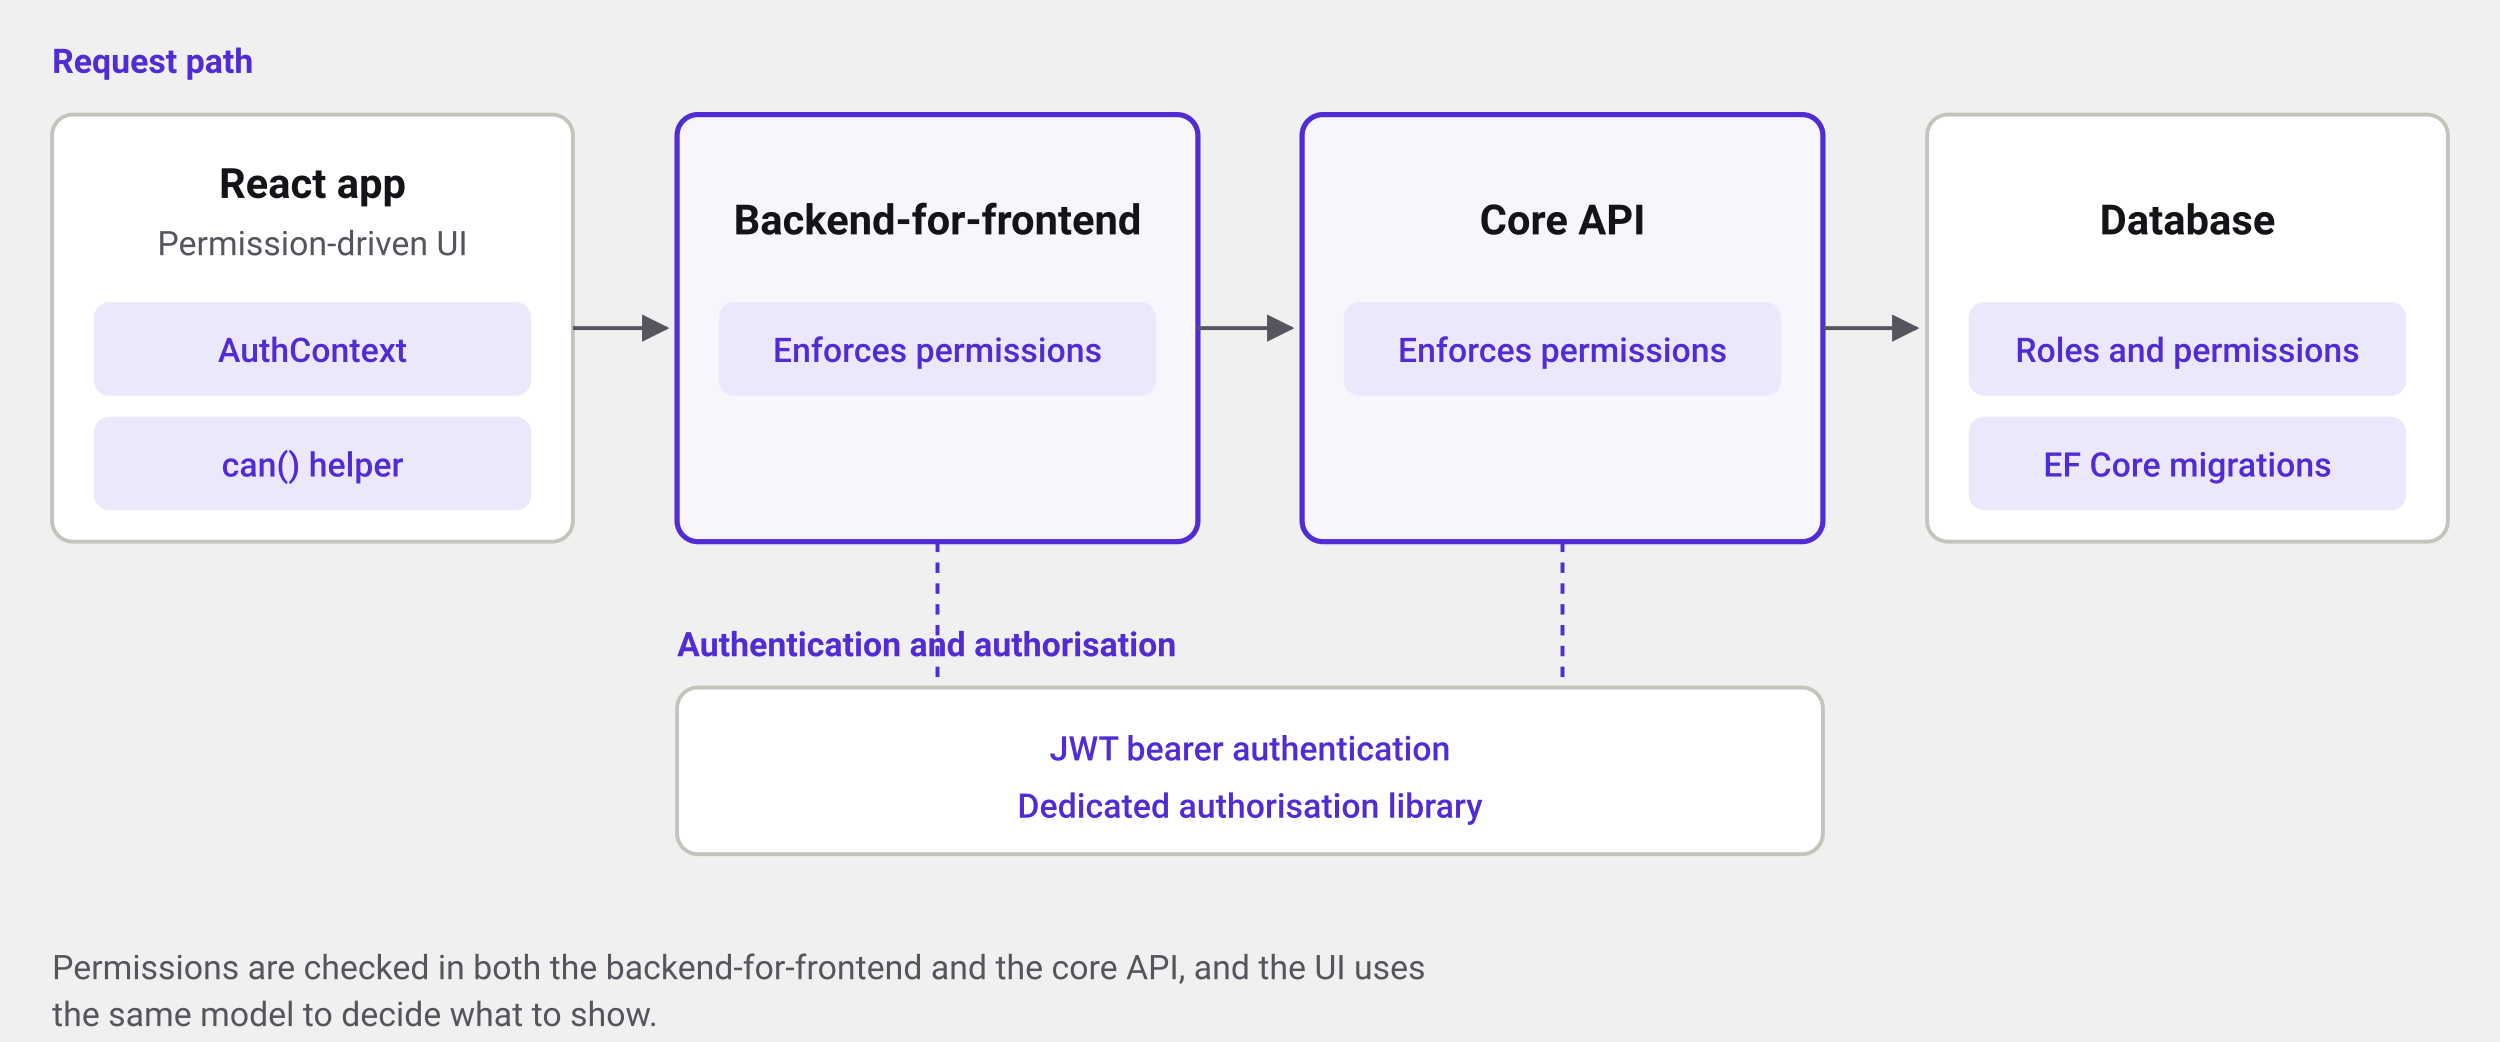
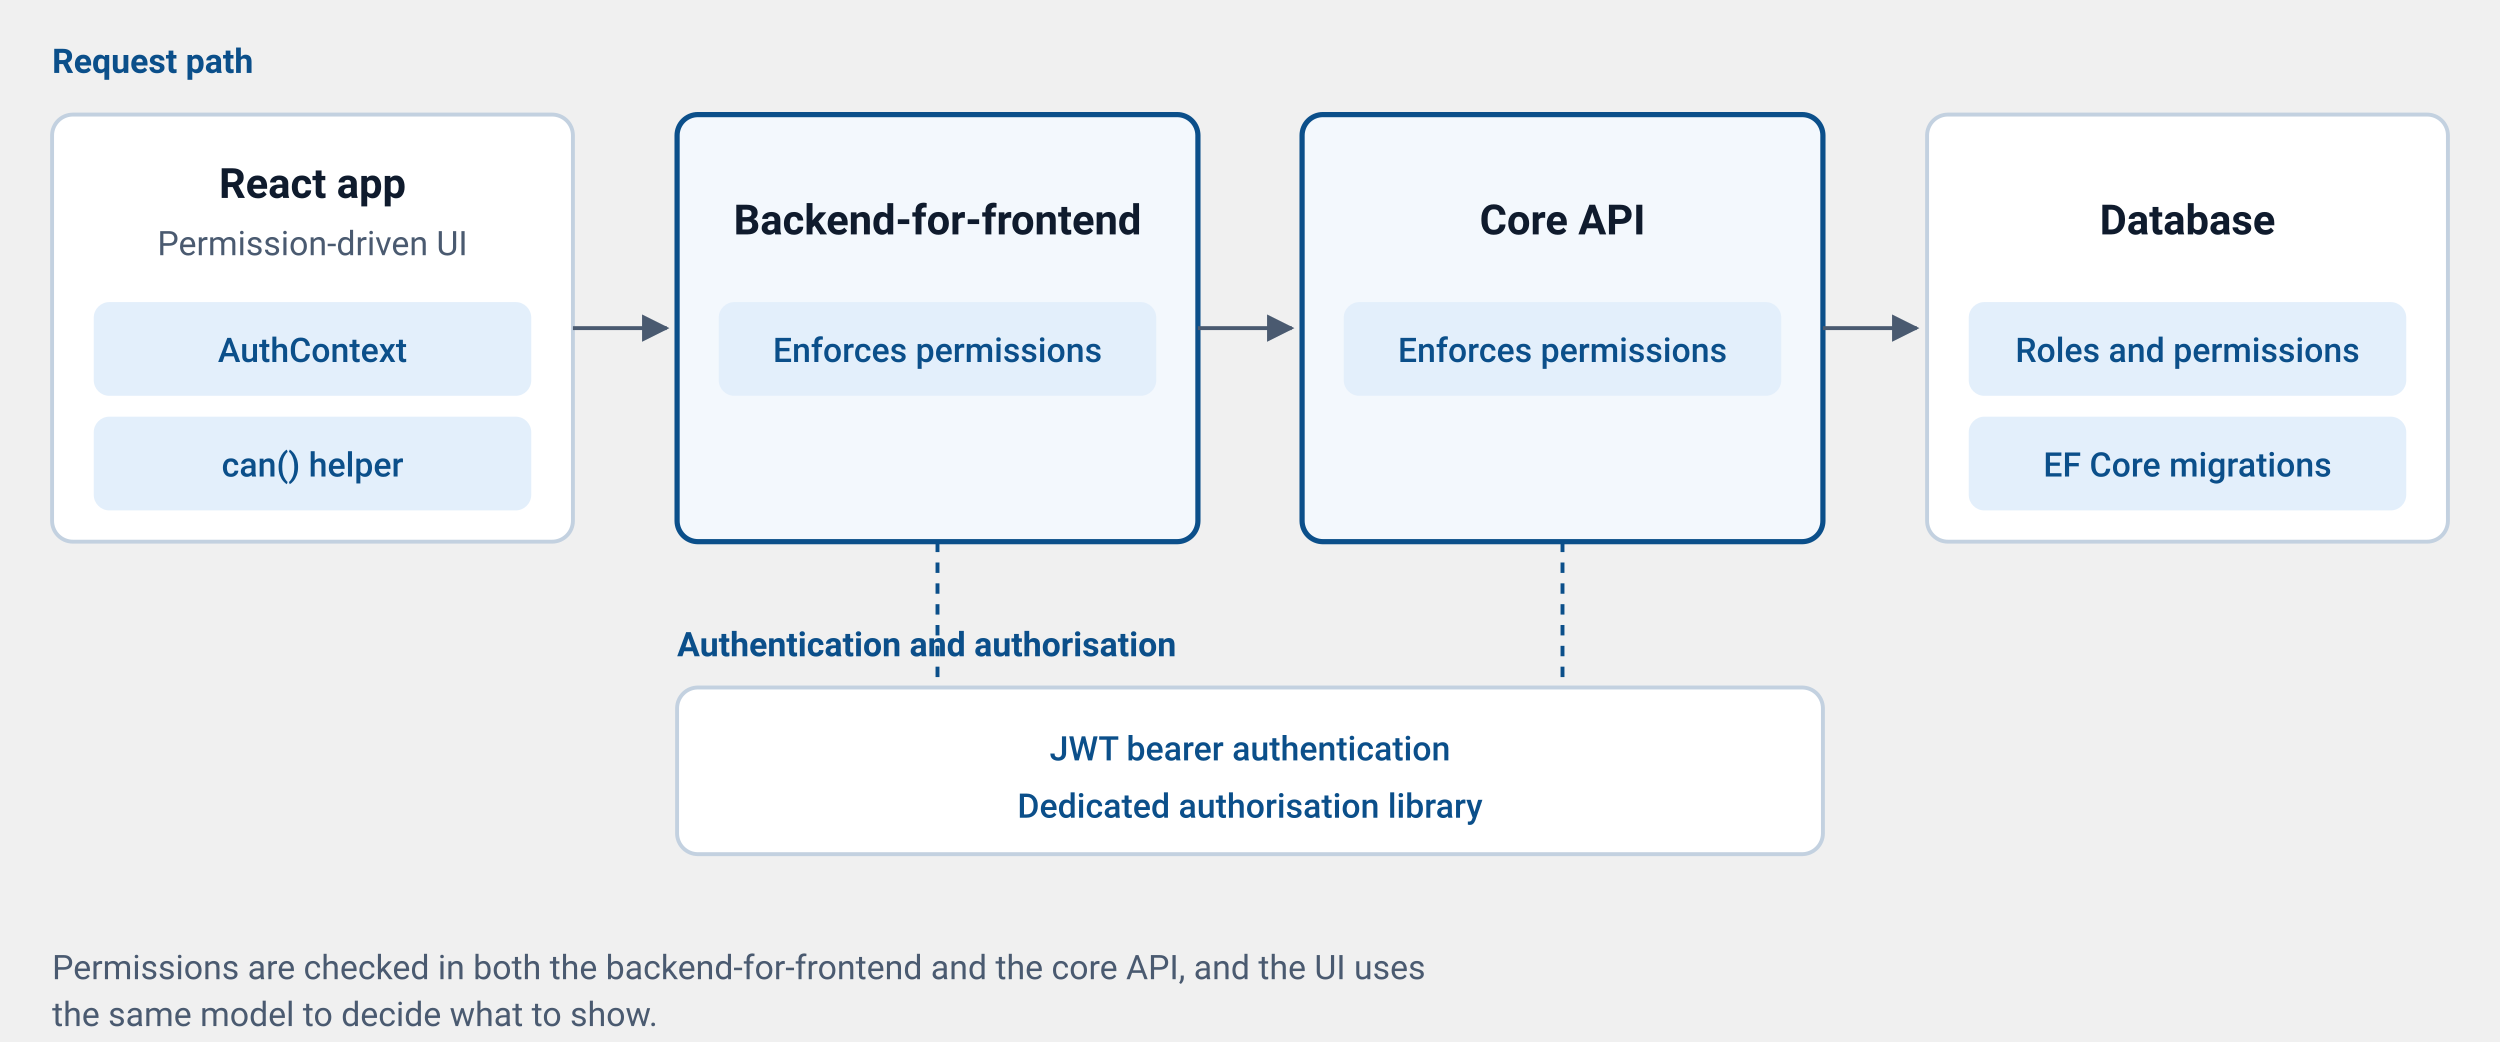
- <svg xmlns="http://www.w3.org/2000/svg" viewBox="0 0 960 400" width="960" height="400" role="img" aria-labelledby="t d" font-family="Archivo, system-ui, -apple-system, 'Segoe UI', Roboto, sans-serif">
+ <svg xmlns="http://www.w3.org/2000/svg" viewBox="0 0 960 400" width="960" height="400" role="img" aria-labelledby="t d" font-family="Manrope, system-ui, -apple-system, 'Segoe UI', Roboto, sans-serif">
  <defs>
    <marker id="arrow" viewBox="0 0 10 10" refX="9" refY="5" markerWidth="7" markerHeight="7" orient="auto-start-reverse">
-       <path d="M0 0 L10 5 L0 10 z" fill="#55555e" />
+       <path d="M0 0 L10 5 L0 10 z" fill="#4a5a70" />
    </marker>
    <style>
-       .label { font-size: 13px; fill: #512bd4; font-weight: 600; }
-       .box { fill: #ffffff; stroke: #c4c4bc; stroke-width: 1.5; }
-       .key { fill: #f7f6fd; stroke: #512bd4; stroke-width: 2; }
-       .title { font-size: 16px; font-weight: 700; fill: #141418; }
-       .sub { font-size: 13px; fill: #55555e; }
-       .chip { fill: #ece8fb; }
-       .chip-text { font-size: 13px; font-weight: 500; fill: #512bd4; }
-       .line { stroke: #55555e; stroke-width: 1.5; fill: none; }
-       .dash { stroke: #512bd4; stroke-width: 1.5; stroke-dasharray: 4 4; fill: none; }
+       .label { font-size: 13px; fill: #0b4f8a; font-weight: 600; }
+       .box { fill: #ffffff; stroke: #c3d1e0; stroke-width: 1.5; }
+       .key { fill: #f3f8fd; stroke: #0b4f8a; stroke-width: 2; }
+       .title { font-size: 16px; font-weight: 700; fill: #0f1b2d; }
+       .sub { font-size: 13px; fill: #4a5a70; }
+       .chip { fill: #e3effb; }
+       .chip-text { font-size: 13px; font-weight: 500; fill: #0b4f8a; }
+       .line { stroke: #4a5a70; stroke-width: 1.5; fill: none; }
+       .dash { stroke: #0b4f8a; stroke-width: 1.5; stroke-dasharray: 4 4; fill: none; }
    </style>
  </defs>
  <text class="label" x="20" y="28">Request path</text>
  <rect class="box" x="20" y="44" width="200" height="164" rx="8" />
  <text class="title" x="120" y="76" text-anchor="middle">React app</text>
  <text class="sub" x="120" y="98" text-anchor="middle">Permission-driven UI</text>
  <rect class="chip" x="36" y="116" width="168" height="36" rx="6" />
  <text class="chip-text" x="120" y="139" text-anchor="middle">AuthContext</text>
  <rect class="chip" x="36" y="160" width="168" height="36" rx="6" />
  <text class="chip-text" x="120" y="183" text-anchor="middle">can() helper</text>
  <path class="line" d="M220 126 H256" marker-end="url(#arrow)" />
  <rect class="key" x="260" y="44" width="200" height="164" rx="8" />
  <text class="title" x="360" y="90" text-anchor="middle">Backend-for-frontend</text>
  <rect class="chip" x="276" y="116" width="168" height="36" rx="6" />
  <text class="chip-text" x="360" y="139" text-anchor="middle">Enforces permissions</text>
  <path class="line" d="M460 126 H496" marker-end="url(#arrow)" />
  <rect class="key" x="500" y="44" width="200" height="164" rx="8" />
  <text class="title" x="600" y="90" text-anchor="middle">Core API</text>
  <rect class="chip" x="516" y="116" width="168" height="36" rx="6" />
  <text class="chip-text" x="600" y="139" text-anchor="middle">Enforces permissions</text>
  <path class="line" d="M700 126 H736" marker-end="url(#arrow)" />
  <rect class="box" x="740" y="44" width="200" height="164" rx="8" />
  <text class="title" x="840" y="90" text-anchor="middle">Database</text>
  <rect class="chip" x="756" y="116" width="168" height="36" rx="6" />
  <text class="chip-text" x="840" y="139" text-anchor="middle">Roles and permissions</text>
  <rect class="chip" x="756" y="160" width="168" height="36" rx="6" />
  <text class="chip-text" x="840" y="183" text-anchor="middle">EF Core migrations</text>
  <path class="dash" d="M360 208 V260" />
  <path class="dash" d="M600 208 V260" />
  <text class="label" x="260" y="252">Authentication and authorisation</text>
  <rect class="box" x="260" y="264" width="440" height="64" rx="8" />
  <text class="chip-text" x="480" y="292" text-anchor="middle">JWT bearer authentication</text>
  <text class="chip-text" x="480" y="314" text-anchor="middle">Dedicated authorisation library</text>
  <text class="sub" x="20" y="376">Permissions are checked in both the backend-for-frontend and the core API, and the UI uses</text>
  <text class="sub" x="20" y="394">the same model to decide what to show.</text>
</svg>
